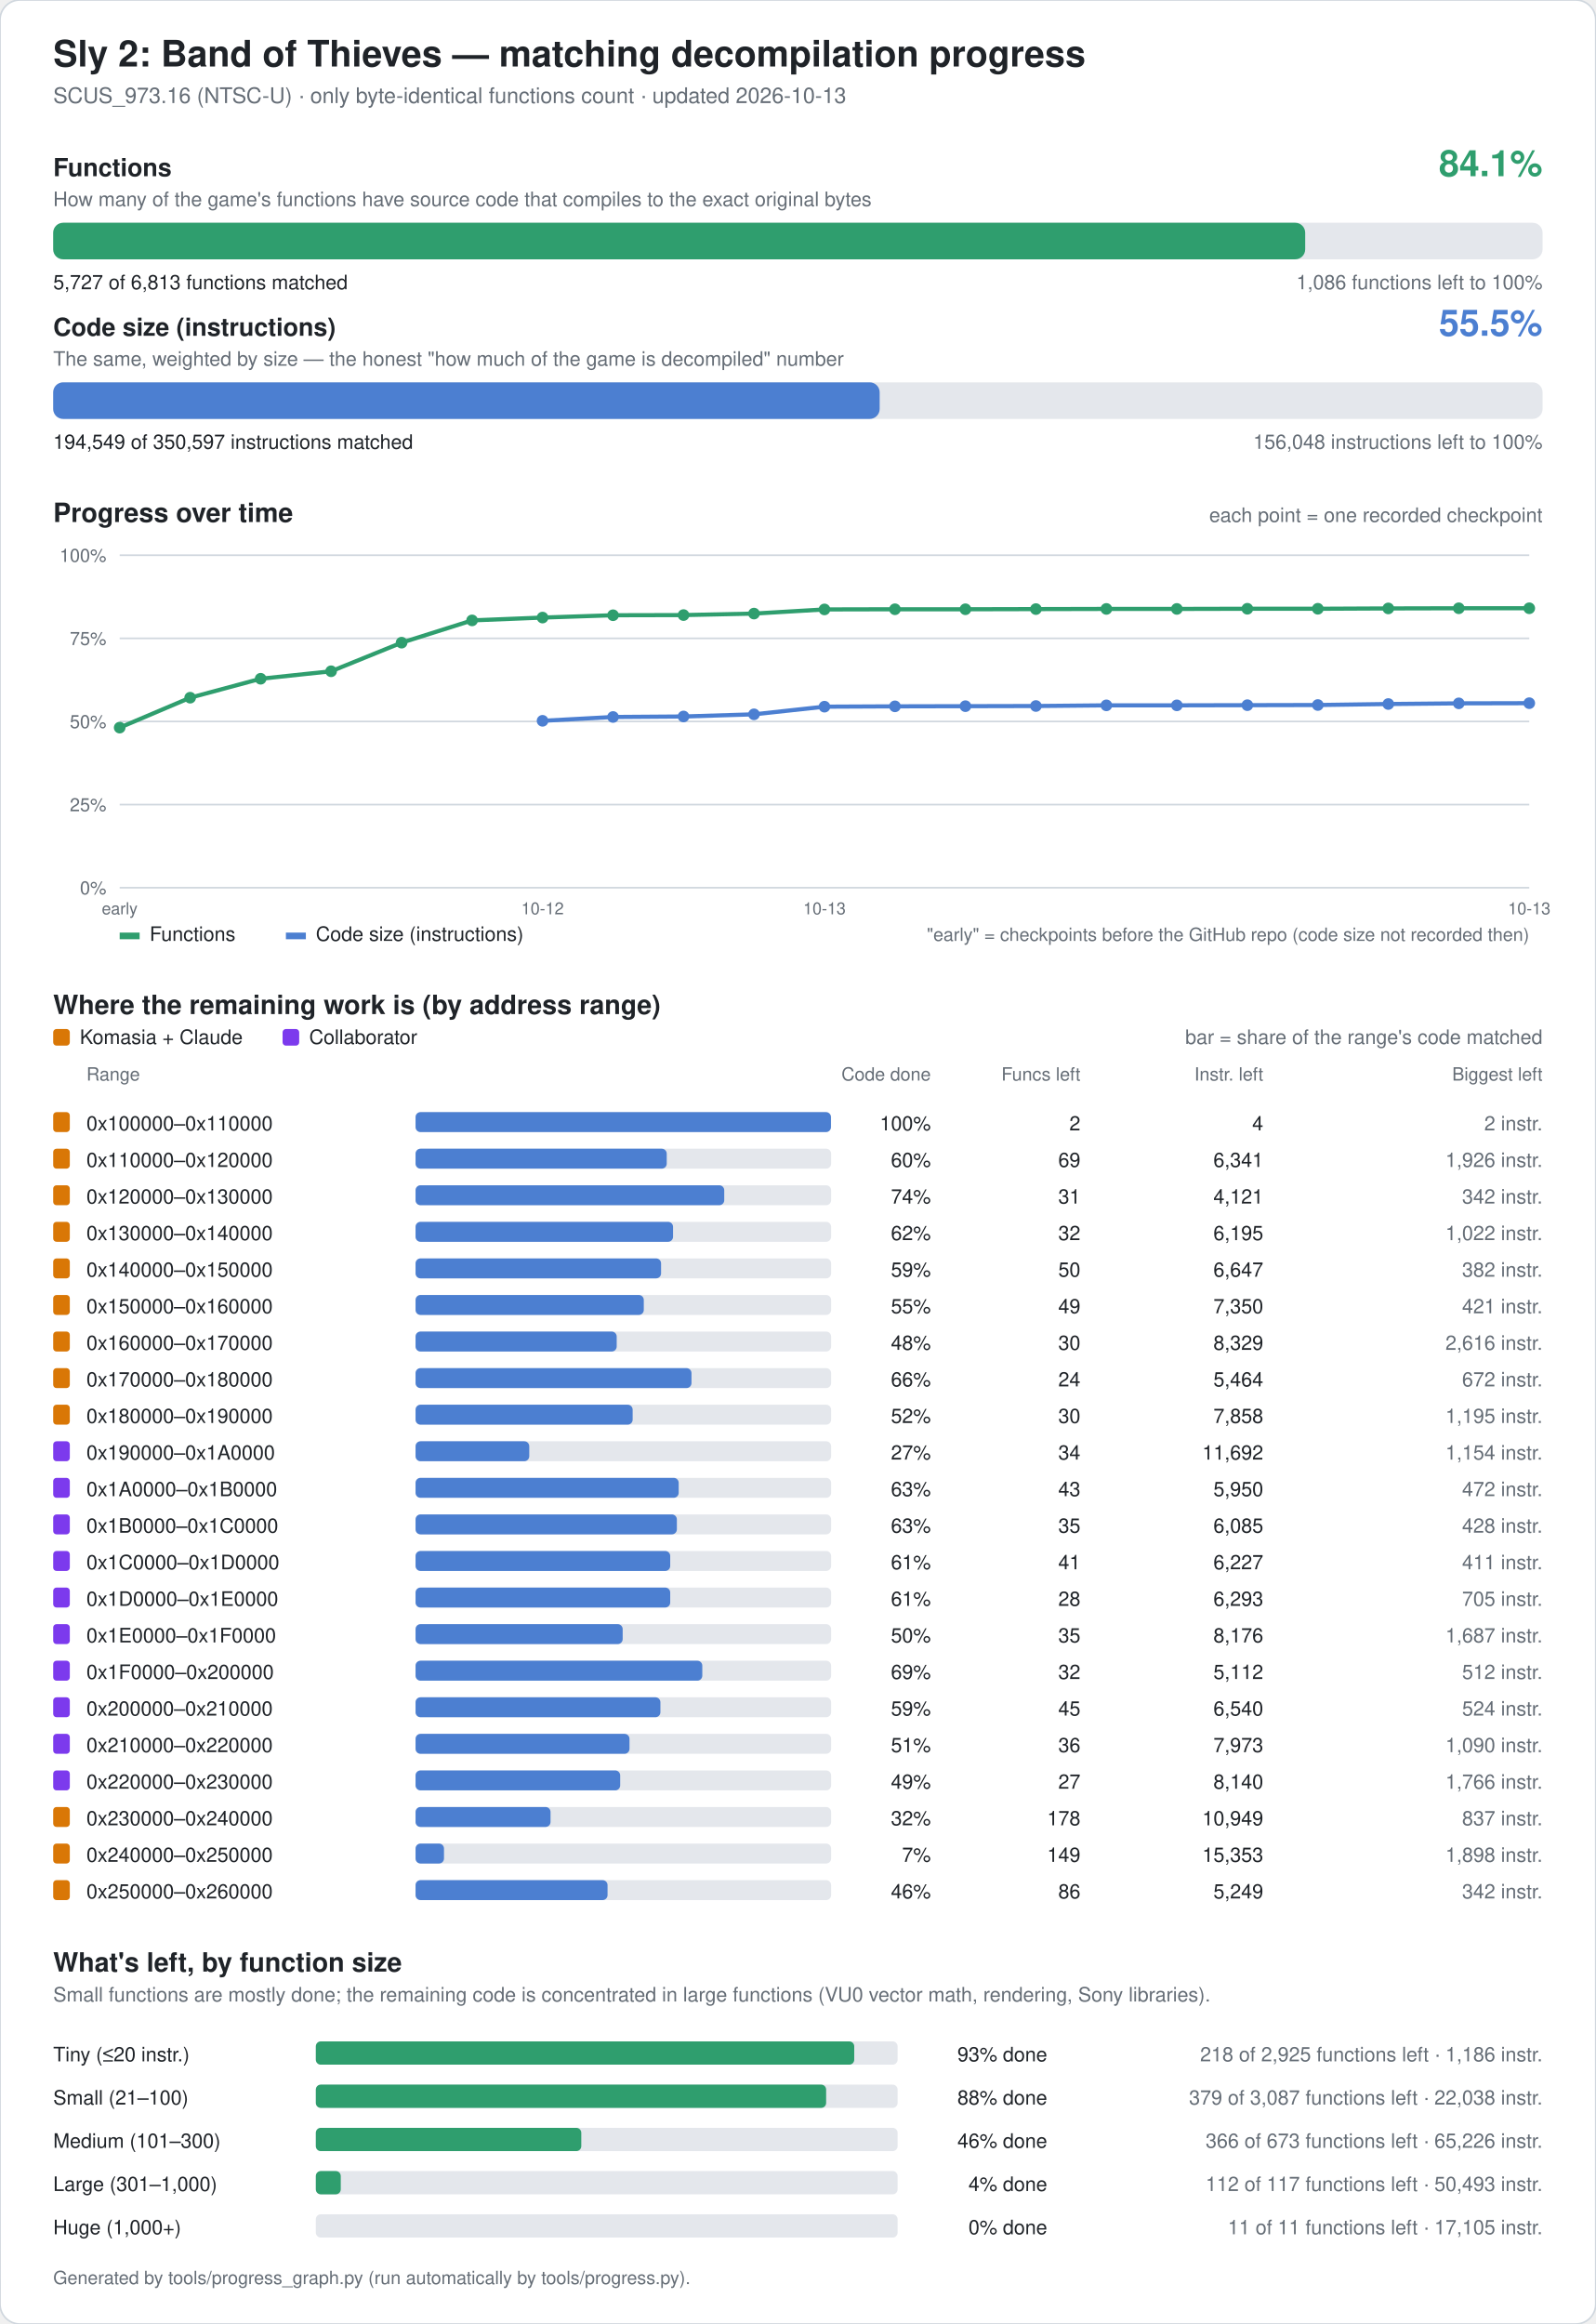
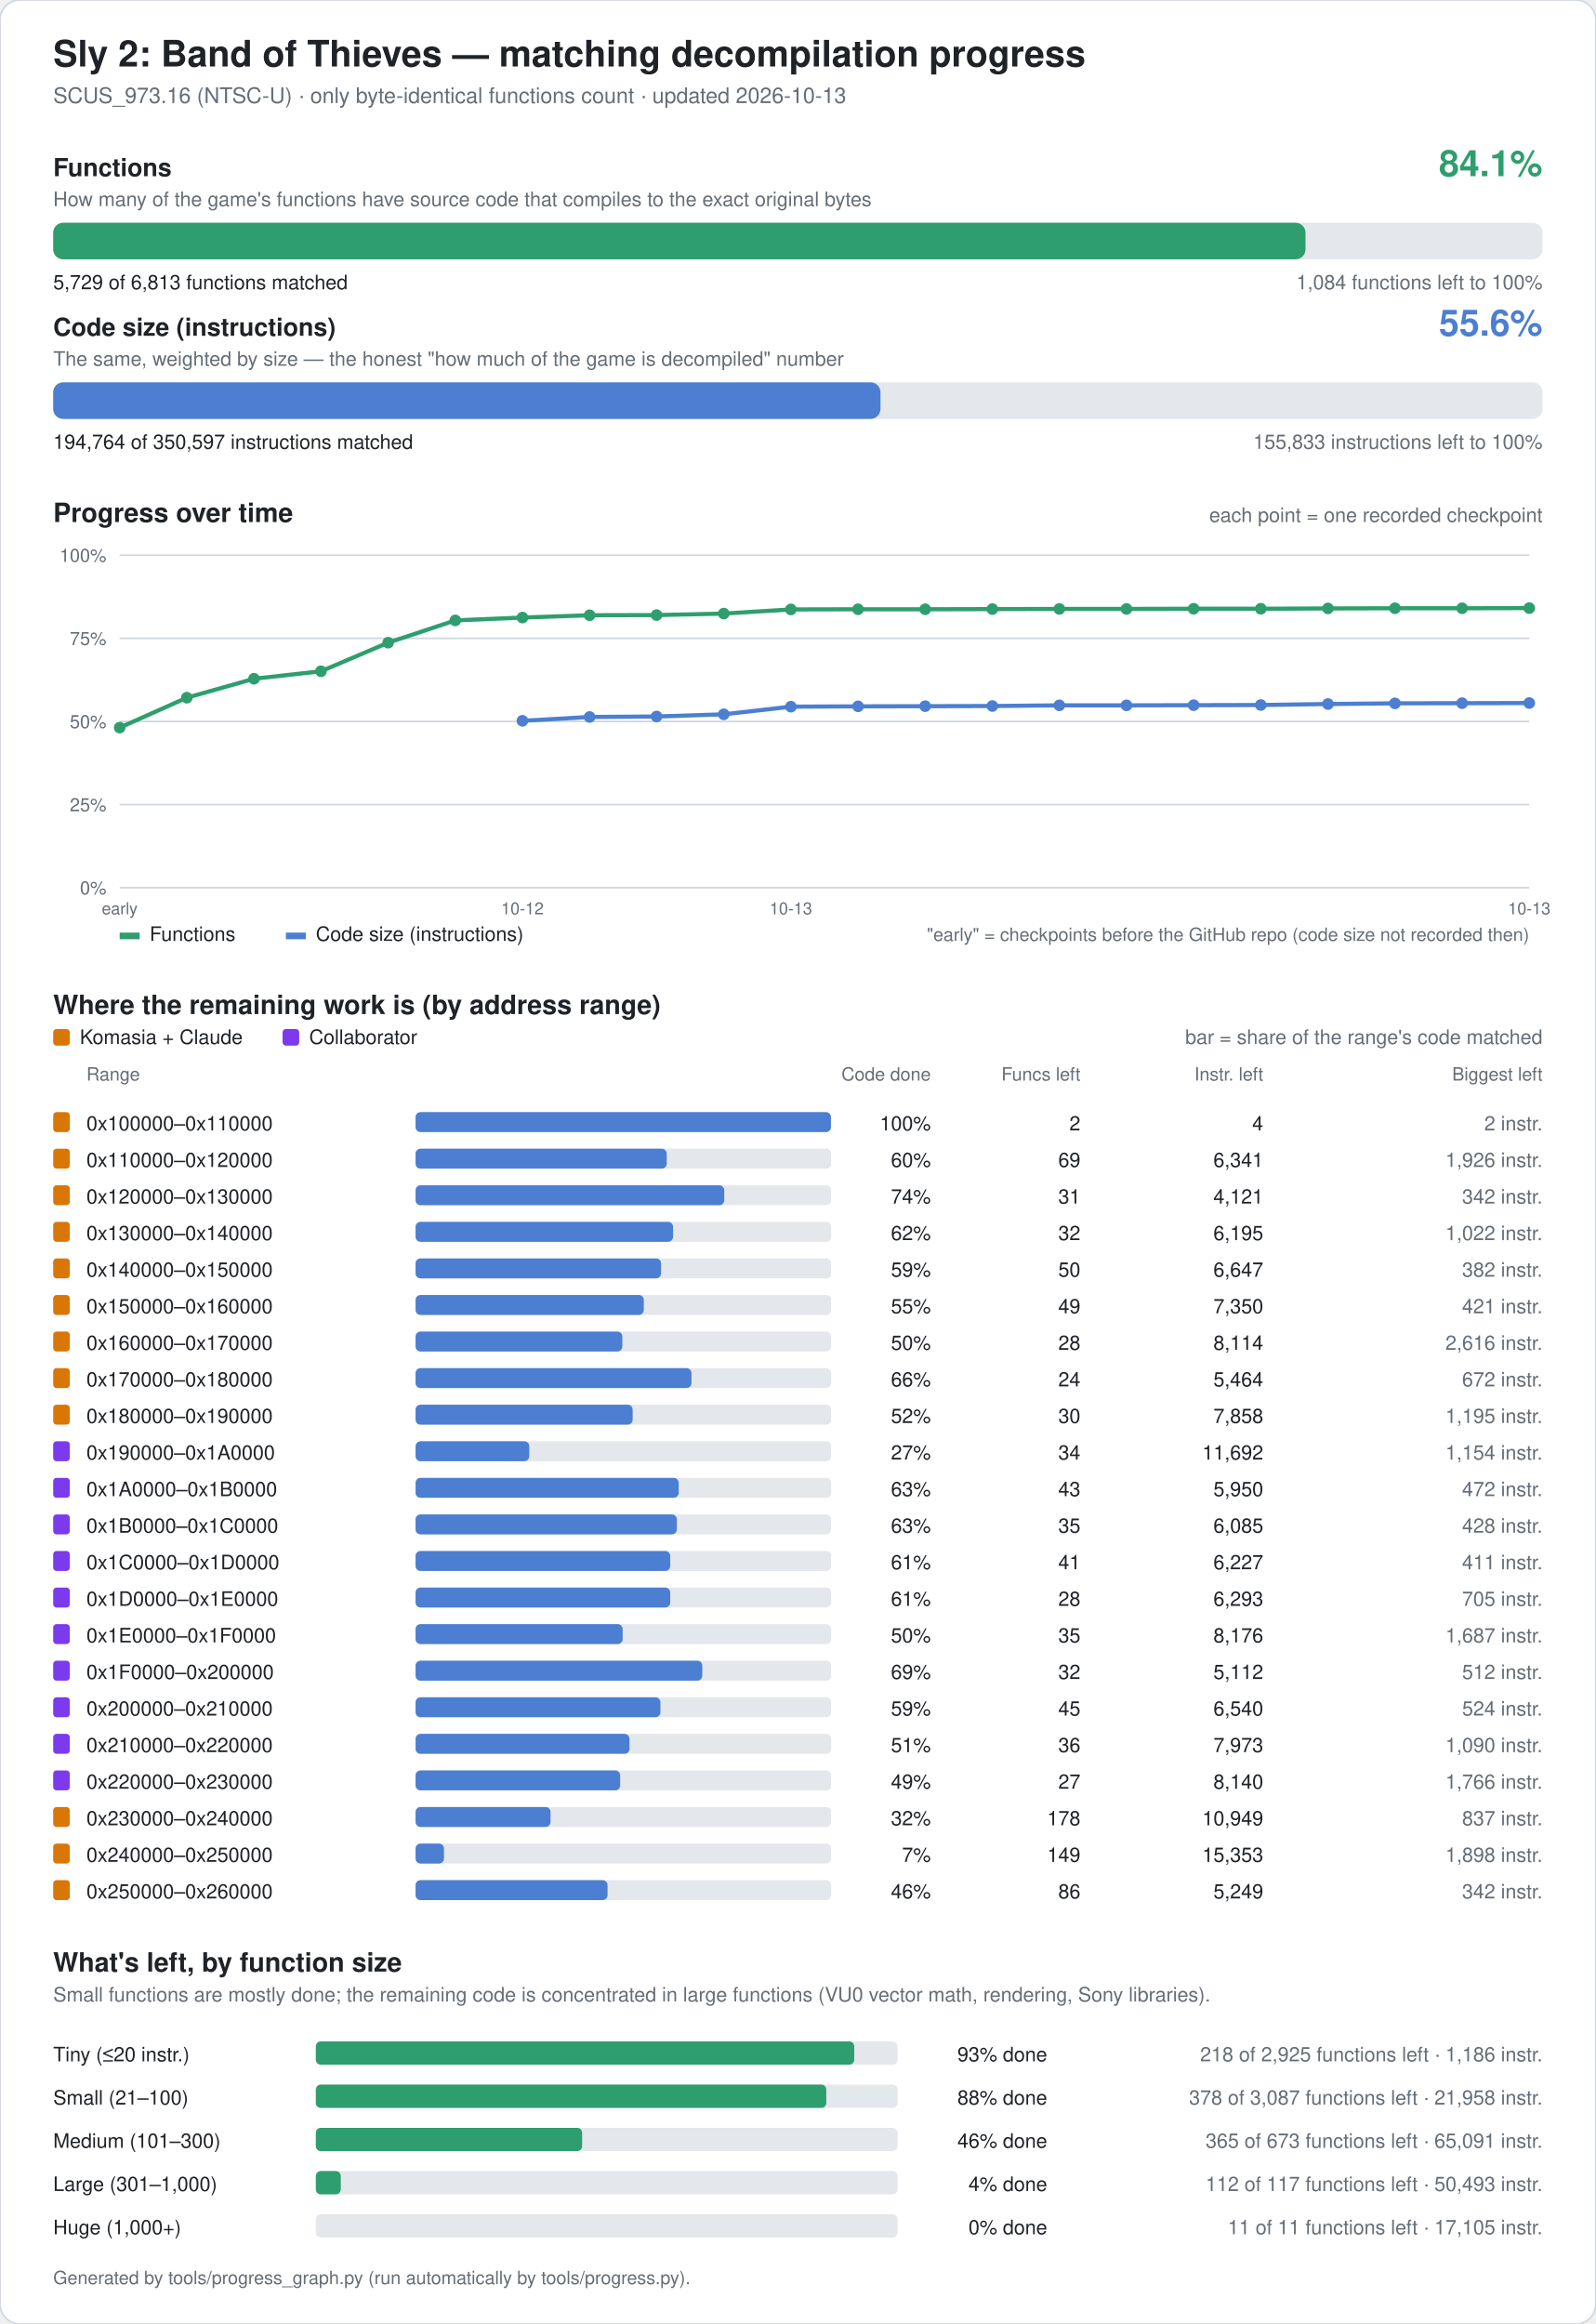
<svg xmlns="http://www.w3.org/2000/svg" width="960" height="1398" viewBox="0 0 960 1398" font-family="-apple-system,BlinkMacSystemFont,Segoe UI,Helvetica,Arial,sans-serif">
  <rect width="960" height="1398" rx="12" fill="#ffffff" stroke="#d0d7de" />
  <text x="32.0" y="40.0" font-size="22" fill="#1f2328" text-anchor="start" font-weight="bold">Sly 2: Band of Thieves — matching decompilation progress</text>
  <text x="32.0" y="62.0" font-size="13" fill="#656d76" text-anchor="start" font-weight="normal">SCUS_973.16 (NTSC-U) · only byte-identical functions count · updated 2026-10-13</text>
  <text x="32.0" y="106.0" font-size="15" fill="#1f2328" text-anchor="start" font-weight="bold">Functions</text>
  <text x="928.0" y="106.0" font-size="22" fill="#2f9e6e" text-anchor="end" font-weight="bold">84.1%</text>
  <text x="32.0" y="124.0" font-size="12" fill="#656d76" text-anchor="start" font-weight="normal">How many of the game's functions have source code that compiles to the exact original bytes</text>
  <rect x="32" y="134" width="896" height="22" rx="6" fill="#e4e7ec" />
-   <rect x="32" y="134" width="753.2" height="22" rx="6" fill="#2f9e6e" />
-   <text x="32.0" y="174.0" font-size="12" fill="#1f2328" text-anchor="start" font-weight="normal">5,727 of 6,813 functions matched</text>
-   <text x="928.0" y="174.0" font-size="12" fill="#656d76" text-anchor="end" font-weight="normal">1,086 functions left to 100%</text>
+   <rect x="32" y="134" width="753.4" height="22" rx="6" fill="#2f9e6e" />
+   <text x="32.0" y="174.0" font-size="12" fill="#1f2328" text-anchor="start" font-weight="normal">5,729 of 6,813 functions matched</text>
+   <text x="928.0" y="174.0" font-size="12" fill="#656d76" text-anchor="end" font-weight="normal">1,084 functions left to 100%</text>
  <text x="32.0" y="202.0" font-size="15" fill="#1f2328" text-anchor="start" font-weight="bold">Code size (instructions)</text>
-   <text x="928.0" y="202.0" font-size="22" fill="#4c7fd1" text-anchor="end" font-weight="bold">55.5%</text>
+   <text x="928.0" y="202.0" font-size="22" fill="#4c7fd1" text-anchor="end" font-weight="bold">55.6%</text>
  <text x="32.0" y="220.0" font-size="12" fill="#656d76" text-anchor="start" font-weight="normal">The same, weighted by size — the honest "how much of the game is decompiled" number</text>
  <rect x="32" y="230" width="896" height="22" rx="6" fill="#e4e7ec" />
-   <rect x="32" y="230" width="497.2" height="22" rx="6" fill="#4c7fd1" />
-   <text x="32.0" y="270.0" font-size="12" fill="#1f2328" text-anchor="start" font-weight="normal">194,549 of 350,597 instructions matched</text>
-   <text x="928.0" y="270.0" font-size="12" fill="#656d76" text-anchor="end" font-weight="normal">156,048 instructions left to 100%</text>
+   <rect x="32" y="230" width="497.7" height="22" rx="6" fill="#4c7fd1" />
+   <text x="32.0" y="270.0" font-size="12" fill="#1f2328" text-anchor="start" font-weight="normal">194,764 of 350,597 instructions matched</text>
+   <text x="928.0" y="270.0" font-size="12" fill="#656d76" text-anchor="end" font-weight="normal">155,833 instructions left to 100%</text>
  <text x="32.0" y="314.0" font-size="16" fill="#1f2328" text-anchor="start" font-weight="bold">Progress over time</text>
  <text x="928.0" y="314.0" font-size="12" fill="#656d76" text-anchor="end" font-weight="normal">each point = one recorded checkpoint</text>
  <line x1="72" y1="534.0" x2="920" y2="534.0" stroke="#d0d7de" stroke-width="1" />
  <text x="64.0" y="538.0" font-size="11" fill="#656d76" text-anchor="end" font-weight="normal">0%</text>
  <line x1="72" y1="484.0" x2="920" y2="484.0" stroke="#d0d7de" stroke-width="1" />
  <text x="64.0" y="488.0" font-size="11" fill="#656d76" text-anchor="end" font-weight="normal">25%</text>
  <line x1="72" y1="434.0" x2="920" y2="434.0" stroke="#d0d7de" stroke-width="1" />
  <text x="64.0" y="438.0" font-size="11" fill="#656d76" text-anchor="end" font-weight="normal">50%</text>
  <line x1="72" y1="384.0" x2="920" y2="384.0" stroke="#d0d7de" stroke-width="1" />
  <text x="64.0" y="388.0" font-size="11" fill="#656d76" text-anchor="end" font-weight="normal">75%</text>
  <line x1="72" y1="334.0" x2="920" y2="334.0" stroke="#d0d7de" stroke-width="1" />
  <text x="64.0" y="338.0" font-size="11" fill="#656d76" text-anchor="end" font-weight="normal">100%</text>
-   <polyline fill="none" stroke="#2f9e6e" stroke-width="2.5" stroke-linejoin="round" points="72.0,437.7 114.4,419.7 156.8,408.3 199.2,403.8 241.6,386.6 284.0,373.2 326.4,371.5 368.8,370.1 411.2,370.0 453.6,369.1 496.0,366.6 538.4,366.5 580.8,366.5 623.2,366.4 665.6,366.3 708.0,366.3 750.4,366.2 792.8,366.2 835.2,366.0 877.6,365.9 920.0,365.9" />
+   <polyline fill="none" stroke="#2f9e6e" stroke-width="2.5" stroke-linejoin="round" points="72.0,437.7 112.4,419.7 152.8,408.3 193.1,403.8 233.5,386.6 273.9,373.2 314.3,371.5 354.7,370.1 395.0,370.0 435.4,369.1 475.8,366.6 516.2,366.5 556.6,366.5 597.0,366.4 637.3,366.3 677.7,366.3 718.1,366.2 758.5,366.2 798.9,366.0 839.2,365.9 879.6,365.9 920.0,365.8" />
  <circle cx="72.0" cy="437.7" r="3.5" fill="#2f9e6e" />
-   <circle cx="114.4" cy="419.7" r="3.5" fill="#2f9e6e" />
-   <circle cx="156.8" cy="408.3" r="3.5" fill="#2f9e6e" />
-   <circle cx="199.2" cy="403.8" r="3.5" fill="#2f9e6e" />
-   <circle cx="241.6" cy="386.6" r="3.5" fill="#2f9e6e" />
-   <circle cx="284.0" cy="373.2" r="3.5" fill="#2f9e6e" />
-   <circle cx="326.4" cy="371.5" r="3.5" fill="#2f9e6e" />
-   <circle cx="368.8" cy="370.1" r="3.5" fill="#2f9e6e" />
-   <circle cx="411.2" cy="370.0" r="3.5" fill="#2f9e6e" />
-   <circle cx="453.6" cy="369.1" r="3.5" fill="#2f9e6e" />
-   <circle cx="496.0" cy="366.6" r="3.5" fill="#2f9e6e" />
-   <circle cx="538.4" cy="366.5" r="3.5" fill="#2f9e6e" />
-   <circle cx="580.8" cy="366.5" r="3.5" fill="#2f9e6e" />
-   <circle cx="623.2" cy="366.4" r="3.5" fill="#2f9e6e" />
-   <circle cx="665.6" cy="366.3" r="3.5" fill="#2f9e6e" />
-   <circle cx="708.0" cy="366.3" r="3.5" fill="#2f9e6e" />
-   <circle cx="750.4" cy="366.2" r="3.5" fill="#2f9e6e" />
-   <circle cx="792.8" cy="366.2" r="3.5" fill="#2f9e6e" />
-   <circle cx="835.2" cy="366.0" r="3.5" fill="#2f9e6e" />
-   <circle cx="877.6" cy="365.9" r="3.5" fill="#2f9e6e" />
-   <circle cx="920.0" cy="365.9" r="3.5" fill="#2f9e6e" />
-   <polyline fill="none" stroke="#4c7fd1" stroke-width="2.5" stroke-linejoin="round" points="326.4,433.6 368.8,431.3 411.2,431.0 453.6,429.7 496.0,425.1 538.4,424.9 580.8,424.8 623.2,424.7 665.6,424.3 708.0,424.3 750.4,424.2 792.8,424.1 835.2,423.5 877.6,423.1 920.0,423.0" />
-   <circle cx="326.4" cy="433.6" r="3.5" fill="#4c7fd1" />
-   <circle cx="368.8" cy="431.3" r="3.5" fill="#4c7fd1" />
-   <circle cx="411.2" cy="431.0" r="3.5" fill="#4c7fd1" />
-   <circle cx="453.6" cy="429.7" r="3.5" fill="#4c7fd1" />
-   <circle cx="496.0" cy="425.1" r="3.5" fill="#4c7fd1" />
-   <circle cx="538.4" cy="424.9" r="3.5" fill="#4c7fd1" />
-   <circle cx="580.8" cy="424.8" r="3.5" fill="#4c7fd1" />
-   <circle cx="623.2" cy="424.7" r="3.5" fill="#4c7fd1" />
-   <circle cx="665.6" cy="424.3" r="3.5" fill="#4c7fd1" />
-   <circle cx="708.0" cy="424.3" r="3.5" fill="#4c7fd1" />
-   <circle cx="750.4" cy="424.2" r="3.5" fill="#4c7fd1" />
-   <circle cx="792.8" cy="424.1" r="3.5" fill="#4c7fd1" />
-   <circle cx="835.2" cy="423.5" r="3.5" fill="#4c7fd1" />
-   <circle cx="877.6" cy="423.1" r="3.5" fill="#4c7fd1" />
-   <circle cx="920.0" cy="423.0" r="3.5" fill="#4c7fd1" />
+   <circle cx="112.4" cy="419.7" r="3.5" fill="#2f9e6e" />
+   <circle cx="152.8" cy="408.3" r="3.5" fill="#2f9e6e" />
+   <circle cx="193.1" cy="403.8" r="3.5" fill="#2f9e6e" />
+   <circle cx="233.5" cy="386.6" r="3.5" fill="#2f9e6e" />
+   <circle cx="273.9" cy="373.2" r="3.5" fill="#2f9e6e" />
+   <circle cx="314.3" cy="371.5" r="3.5" fill="#2f9e6e" />
+   <circle cx="354.7" cy="370.1" r="3.5" fill="#2f9e6e" />
+   <circle cx="395.0" cy="370.0" r="3.5" fill="#2f9e6e" />
+   <circle cx="435.4" cy="369.1" r="3.5" fill="#2f9e6e" />
+   <circle cx="475.8" cy="366.6" r="3.5" fill="#2f9e6e" />
+   <circle cx="516.2" cy="366.5" r="3.5" fill="#2f9e6e" />
+   <circle cx="556.6" cy="366.5" r="3.5" fill="#2f9e6e" />
+   <circle cx="597.0" cy="366.4" r="3.5" fill="#2f9e6e" />
+   <circle cx="637.3" cy="366.3" r="3.5" fill="#2f9e6e" />
+   <circle cx="677.7" cy="366.3" r="3.5" fill="#2f9e6e" />
+   <circle cx="718.1" cy="366.2" r="3.5" fill="#2f9e6e" />
+   <circle cx="758.5" cy="366.2" r="3.5" fill="#2f9e6e" />
+   <circle cx="798.9" cy="366.0" r="3.5" fill="#2f9e6e" />
+   <circle cx="839.2" cy="365.9" r="3.5" fill="#2f9e6e" />
+   <circle cx="879.6" cy="365.9" r="3.5" fill="#2f9e6e" />
+   <circle cx="920.0" cy="365.8" r="3.5" fill="#2f9e6e" />
+   <polyline fill="none" stroke="#4c7fd1" stroke-width="2.5" stroke-linejoin="round" points="314.3,433.6 354.7,431.3 395.0,431.0 435.4,429.7 475.8,425.1 516.2,424.9 556.6,424.8 597.0,424.7 637.3,424.3 677.7,424.3 718.1,424.2 758.5,424.1 798.9,423.5 839.2,423.1 879.6,423.0 920.0,422.9" />
+   <circle cx="314.3" cy="433.6" r="3.5" fill="#4c7fd1" />
+   <circle cx="354.7" cy="431.3" r="3.5" fill="#4c7fd1" />
+   <circle cx="395.0" cy="431.0" r="3.5" fill="#4c7fd1" />
+   <circle cx="435.4" cy="429.7" r="3.5" fill="#4c7fd1" />
+   <circle cx="475.8" cy="425.1" r="3.5" fill="#4c7fd1" />
+   <circle cx="516.2" cy="424.9" r="3.5" fill="#4c7fd1" />
+   <circle cx="556.6" cy="424.8" r="3.5" fill="#4c7fd1" />
+   <circle cx="597.0" cy="424.7" r="3.5" fill="#4c7fd1" />
+   <circle cx="637.3" cy="424.3" r="3.5" fill="#4c7fd1" />
+   <circle cx="677.7" cy="424.3" r="3.5" fill="#4c7fd1" />
+   <circle cx="718.1" cy="424.2" r="3.5" fill="#4c7fd1" />
+   <circle cx="758.5" cy="424.1" r="3.5" fill="#4c7fd1" />
+   <circle cx="798.9" cy="423.5" r="3.5" fill="#4c7fd1" />
+   <circle cx="839.2" cy="423.1" r="3.5" fill="#4c7fd1" />
+   <circle cx="879.6" cy="423.0" r="3.5" fill="#4c7fd1" />
+   <circle cx="920.0" cy="422.9" r="3.5" fill="#4c7fd1" />
  <text x="72.0" y="550.0" font-size="10" fill="#656d76" text-anchor="middle" font-weight="normal">early</text>
-   <text x="326.4" y="550.0" font-size="10" fill="#656d76" text-anchor="middle" font-weight="normal">10-12</text>
-   <text x="496.0" y="550.0" font-size="10" fill="#656d76" text-anchor="middle" font-weight="normal">10-13</text>
+   <text x="314.3" y="550.0" font-size="10" fill="#656d76" text-anchor="middle" font-weight="normal">10-12</text>
+   <text x="475.8" y="550.0" font-size="10" fill="#656d76" text-anchor="middle" font-weight="normal">10-13</text>
  <text x="920.0" y="550.0" font-size="10" fill="#656d76" text-anchor="middle" font-weight="normal">10-13</text>
  <rect x="72" y="561" width="12" height="4" fill="#2f9e6e" />
  <text x="90.0" y="566.0" font-size="12" fill="#1f2328" text-anchor="start" font-weight="normal">Functions</text>
  <rect x="172" y="561" width="12" height="4" fill="#4c7fd1" />
  <text x="190.0" y="566.0" font-size="12" fill="#1f2328" text-anchor="start" font-weight="normal">Code size (instructions)</text>
  <text x="920.0" y="566.0" font-size="11" fill="#656d76" text-anchor="end" font-weight="normal">"early" = checkpoints before the GitHub repo (code size not recorded then)</text>
  <text x="32.0" y="610.0" font-size="16" fill="#1f2328" text-anchor="start" font-weight="bold">Where the remaining work is (by address range)</text>
  <rect x="32" y="619" width="10" height="10" rx="2" fill="#d97706" />
  <text x="48.0" y="628.0" font-size="12" fill="#1f2328" text-anchor="start" font-weight="normal">Komasia + Claude</text>
  <rect x="170" y="619" width="10" height="10" rx="2" fill="#7c3aed" />
  <text x="186.0" y="628.0" font-size="12" fill="#1f2328" text-anchor="start" font-weight="normal">Collaborator</text>
  <text x="928.0" y="628.0" font-size="12" fill="#656d76" text-anchor="end" font-weight="normal">bar = share of the range's code matched</text>
  <text x="52.0" y="650.0" font-size="11" fill="#656d76" text-anchor="start" font-weight="normal">Range</text>
  <text x="560.0" y="650.0" font-size="11" fill="#656d76" text-anchor="end" font-weight="normal">Code done</text>
  <text x="650.0" y="650.0" font-size="11" fill="#656d76" text-anchor="end" font-weight="normal">Funcs left</text>
  <text x="760.0" y="650.0" font-size="11" fill="#656d76" text-anchor="end" font-weight="normal">Instr. left</text>
  <text x="928.0" y="650.0" font-size="11" fill="#656d76" text-anchor="end" font-weight="normal">Biggest left</text>
  <rect x="32" y="669" width="10" height="12" rx="2" fill="#d97706" />
  <text x="52.0" y="680.0" font-size="12" fill="#1f2328" text-anchor="start" font-weight="normal">0x100000–0x110000</text>
  <rect x="250" y="669" width="250" height="12" rx="3" fill="#e4e7ec" />
  <rect x="250" y="669" width="249.9" height="12" rx="3" fill="#4c7fd1" />
  <text x="560.0" y="680.0" font-size="12" fill="#1f2328" text-anchor="end" font-weight="normal">100%</text>
  <text x="650.0" y="680.0" font-size="12" fill="#1f2328" text-anchor="end" font-weight="normal">2</text>
  <text x="760.0" y="680.0" font-size="12" fill="#1f2328" text-anchor="end" font-weight="normal">4</text>
  <text x="928.0" y="680.0" font-size="12" fill="#656d76" text-anchor="end" font-weight="normal">2 instr.</text>
  <rect x="32" y="691" width="10" height="12" rx="2" fill="#d97706" />
  <text x="52.0" y="702.0" font-size="12" fill="#1f2328" text-anchor="start" font-weight="normal">0x110000–0x120000</text>
  <rect x="250" y="691" width="250" height="12" rx="3" fill="#e4e7ec" />
  <rect x="250" y="691" width="151.1" height="12" rx="3" fill="#4c7fd1" />
  <text x="560.0" y="702.0" font-size="12" fill="#1f2328" text-anchor="end" font-weight="normal">60%</text>
  <text x="650.0" y="702.0" font-size="12" fill="#1f2328" text-anchor="end" font-weight="normal">69</text>
  <text x="760.0" y="702.0" font-size="12" fill="#1f2328" text-anchor="end" font-weight="normal">6,341</text>
  <text x="928.0" y="702.0" font-size="12" fill="#656d76" text-anchor="end" font-weight="normal">1,926 instr.</text>
  <rect x="32" y="713" width="10" height="12" rx="2" fill="#d97706" />
  <text x="52.0" y="724.0" font-size="12" fill="#1f2328" text-anchor="start" font-weight="normal">0x120000–0x130000</text>
  <rect x="250" y="713" width="250" height="12" rx="3" fill="#e4e7ec" />
  <rect x="250" y="713" width="185.7" height="12" rx="3" fill="#4c7fd1" />
  <text x="560.0" y="724.0" font-size="12" fill="#1f2328" text-anchor="end" font-weight="normal">74%</text>
  <text x="650.0" y="724.0" font-size="12" fill="#1f2328" text-anchor="end" font-weight="normal">31</text>
  <text x="760.0" y="724.0" font-size="12" fill="#1f2328" text-anchor="end" font-weight="normal">4,121</text>
  <text x="928.0" y="724.0" font-size="12" fill="#656d76" text-anchor="end" font-weight="normal">342 instr.</text>
  <rect x="32" y="735" width="10" height="12" rx="2" fill="#d97706" />
  <text x="52.0" y="746.0" font-size="12" fill="#1f2328" text-anchor="start" font-weight="normal">0x130000–0x140000</text>
  <rect x="250" y="735" width="250" height="12" rx="3" fill="#e4e7ec" />
  <rect x="250" y="735" width="154.9" height="12" rx="3" fill="#4c7fd1" />
  <text x="560.0" y="746.0" font-size="12" fill="#1f2328" text-anchor="end" font-weight="normal">62%</text>
  <text x="650.0" y="746.0" font-size="12" fill="#1f2328" text-anchor="end" font-weight="normal">32</text>
  <text x="760.0" y="746.0" font-size="12" fill="#1f2328" text-anchor="end" font-weight="normal">6,195</text>
  <text x="928.0" y="746.0" font-size="12" fill="#656d76" text-anchor="end" font-weight="normal">1,022 instr.</text>
  <rect x="32" y="757" width="10" height="12" rx="2" fill="#d97706" />
  <text x="52.0" y="768.0" font-size="12" fill="#1f2328" text-anchor="start" font-weight="normal">0x140000–0x150000</text>
  <rect x="250" y="757" width="250" height="12" rx="3" fill="#e4e7ec" />
  <rect x="250" y="757" width="147.7" height="12" rx="3" fill="#4c7fd1" />
  <text x="560.0" y="768.0" font-size="12" fill="#1f2328" text-anchor="end" font-weight="normal">59%</text>
  <text x="650.0" y="768.0" font-size="12" fill="#1f2328" text-anchor="end" font-weight="normal">50</text>
  <text x="760.0" y="768.0" font-size="12" fill="#1f2328" text-anchor="end" font-weight="normal">6,647</text>
  <text x="928.0" y="768.0" font-size="12" fill="#656d76" text-anchor="end" font-weight="normal">382 instr.</text>
  <rect x="32" y="779" width="10" height="12" rx="2" fill="#d97706" />
  <text x="52.0" y="790.0" font-size="12" fill="#1f2328" text-anchor="start" font-weight="normal">0x150000–0x160000</text>
  <rect x="250" y="779" width="250" height="12" rx="3" fill="#e4e7ec" />
  <rect x="250" y="779" width="137.3" height="12" rx="3" fill="#4c7fd1" />
  <text x="560.0" y="790.0" font-size="12" fill="#1f2328" text-anchor="end" font-weight="normal">55%</text>
  <text x="650.0" y="790.0" font-size="12" fill="#1f2328" text-anchor="end" font-weight="normal">49</text>
  <text x="760.0" y="790.0" font-size="12" fill="#1f2328" text-anchor="end" font-weight="normal">7,350</text>
  <text x="928.0" y="790.0" font-size="12" fill="#656d76" text-anchor="end" font-weight="normal">421 instr.</text>
  <rect x="32" y="801" width="10" height="12" rx="2" fill="#d97706" />
  <text x="52.0" y="812.0" font-size="12" fill="#1f2328" text-anchor="start" font-weight="normal">0x160000–0x170000</text>
  <rect x="250" y="801" width="250" height="12" rx="3" fill="#e4e7ec" />
-   <rect x="250" y="801" width="121.0" height="12" rx="3" fill="#4c7fd1" />
-   <text x="560.0" y="812.0" font-size="12" fill="#1f2328" text-anchor="end" font-weight="normal">48%</text>
-   <text x="650.0" y="812.0" font-size="12" fill="#1f2328" text-anchor="end" font-weight="normal">30</text>
-   <text x="760.0" y="812.0" font-size="12" fill="#1f2328" text-anchor="end" font-weight="normal">8,329</text>
+   <rect x="250" y="801" width="124.4" height="12" rx="3" fill="#4c7fd1" />
+   <text x="560.0" y="812.0" font-size="12" fill="#1f2328" text-anchor="end" font-weight="normal">50%</text>
+   <text x="650.0" y="812.0" font-size="12" fill="#1f2328" text-anchor="end" font-weight="normal">28</text>
+   <text x="760.0" y="812.0" font-size="12" fill="#1f2328" text-anchor="end" font-weight="normal">8,114</text>
  <text x="928.0" y="812.0" font-size="12" fill="#656d76" text-anchor="end" font-weight="normal">2,616 instr.</text>
  <rect x="32" y="823" width="10" height="12" rx="2" fill="#d97706" />
  <text x="52.0" y="834.0" font-size="12" fill="#1f2328" text-anchor="start" font-weight="normal">0x170000–0x180000</text>
  <rect x="250" y="823" width="250" height="12" rx="3" fill="#e4e7ec" />
  <rect x="250" y="823" width="166.0" height="12" rx="3" fill="#4c7fd1" />
  <text x="560.0" y="834.0" font-size="12" fill="#1f2328" text-anchor="end" font-weight="normal">66%</text>
  <text x="650.0" y="834.0" font-size="12" fill="#1f2328" text-anchor="end" font-weight="normal">24</text>
  <text x="760.0" y="834.0" font-size="12" fill="#1f2328" text-anchor="end" font-weight="normal">5,464</text>
  <text x="928.0" y="834.0" font-size="12" fill="#656d76" text-anchor="end" font-weight="normal">672 instr.</text>
  <rect x="32" y="845" width="10" height="12" rx="2" fill="#d97706" />
  <text x="52.0" y="856.0" font-size="12" fill="#1f2328" text-anchor="start" font-weight="normal">0x180000–0x190000</text>
  <rect x="250" y="845" width="250" height="12" rx="3" fill="#e4e7ec" />
  <rect x="250" y="845" width="130.6" height="12" rx="3" fill="#4c7fd1" />
  <text x="560.0" y="856.0" font-size="12" fill="#1f2328" text-anchor="end" font-weight="normal">52%</text>
  <text x="650.0" y="856.0" font-size="12" fill="#1f2328" text-anchor="end" font-weight="normal">30</text>
  <text x="760.0" y="856.0" font-size="12" fill="#1f2328" text-anchor="end" font-weight="normal">7,858</text>
  <text x="928.0" y="856.0" font-size="12" fill="#656d76" text-anchor="end" font-weight="normal">1,195 instr.</text>
  <rect x="32" y="867" width="10" height="12" rx="2" fill="#7c3aed" />
  <text x="52.0" y="878.0" font-size="12" fill="#1f2328" text-anchor="start" font-weight="normal">0x190000–0x1A0000</text>
  <rect x="250" y="867" width="250" height="12" rx="3" fill="#e4e7ec" />
  <rect x="250" y="867" width="68.4" height="12" rx="3" fill="#4c7fd1" />
  <text x="560.0" y="878.0" font-size="12" fill="#1f2328" text-anchor="end" font-weight="normal">27%</text>
  <text x="650.0" y="878.0" font-size="12" fill="#1f2328" text-anchor="end" font-weight="normal">34</text>
  <text x="760.0" y="878.0" font-size="12" fill="#1f2328" text-anchor="end" font-weight="normal">11,692</text>
  <text x="928.0" y="878.0" font-size="12" fill="#656d76" text-anchor="end" font-weight="normal">1,154 instr.</text>
  <rect x="32" y="889" width="10" height="12" rx="2" fill="#7c3aed" />
  <text x="52.0" y="900.0" font-size="12" fill="#1f2328" text-anchor="start" font-weight="normal">0x1A0000–0x1B0000</text>
  <rect x="250" y="889" width="250" height="12" rx="3" fill="#e4e7ec" />
  <rect x="250" y="889" width="158.3" height="12" rx="3" fill="#4c7fd1" />
  <text x="560.0" y="900.0" font-size="12" fill="#1f2328" text-anchor="end" font-weight="normal">63%</text>
  <text x="650.0" y="900.0" font-size="12" fill="#1f2328" text-anchor="end" font-weight="normal">43</text>
  <text x="760.0" y="900.0" font-size="12" fill="#1f2328" text-anchor="end" font-weight="normal">5,950</text>
  <text x="928.0" y="900.0" font-size="12" fill="#656d76" text-anchor="end" font-weight="normal">472 instr.</text>
  <rect x="32" y="911" width="10" height="12" rx="2" fill="#7c3aed" />
  <text x="52.0" y="922.0" font-size="12" fill="#1f2328" text-anchor="start" font-weight="normal">0x1B0000–0x1C0000</text>
  <rect x="250" y="911" width="250" height="12" rx="3" fill="#e4e7ec" />
  <rect x="250" y="911" width="157.2" height="12" rx="3" fill="#4c7fd1" />
  <text x="560.0" y="922.0" font-size="12" fill="#1f2328" text-anchor="end" font-weight="normal">63%</text>
  <text x="650.0" y="922.0" font-size="12" fill="#1f2328" text-anchor="end" font-weight="normal">35</text>
  <text x="760.0" y="922.0" font-size="12" fill="#1f2328" text-anchor="end" font-weight="normal">6,085</text>
  <text x="928.0" y="922.0" font-size="12" fill="#656d76" text-anchor="end" font-weight="normal">428 instr.</text>
  <rect x="32" y="933" width="10" height="12" rx="2" fill="#7c3aed" />
  <text x="52.0" y="944.0" font-size="12" fill="#1f2328" text-anchor="start" font-weight="normal">0x1C0000–0x1D0000</text>
  <rect x="250" y="933" width="250" height="12" rx="3" fill="#e4e7ec" />
  <rect x="250" y="933" width="153.2" height="12" rx="3" fill="#4c7fd1" />
  <text x="560.0" y="944.0" font-size="12" fill="#1f2328" text-anchor="end" font-weight="normal">61%</text>
  <text x="650.0" y="944.0" font-size="12" fill="#1f2328" text-anchor="end" font-weight="normal">41</text>
  <text x="760.0" y="944.0" font-size="12" fill="#1f2328" text-anchor="end" font-weight="normal">6,227</text>
  <text x="928.0" y="944.0" font-size="12" fill="#656d76" text-anchor="end" font-weight="normal">411 instr.</text>
  <rect x="32" y="955" width="10" height="12" rx="2" fill="#7c3aed" />
  <text x="52.0" y="966.0" font-size="12" fill="#1f2328" text-anchor="start" font-weight="normal">0x1D0000–0x1E0000</text>
  <rect x="250" y="955" width="250" height="12" rx="3" fill="#e4e7ec" />
  <rect x="250" y="955" width="153.2" height="12" rx="3" fill="#4c7fd1" />
  <text x="560.0" y="966.0" font-size="12" fill="#1f2328" text-anchor="end" font-weight="normal">61%</text>
  <text x="650.0" y="966.0" font-size="12" fill="#1f2328" text-anchor="end" font-weight="normal">28</text>
  <text x="760.0" y="966.0" font-size="12" fill="#1f2328" text-anchor="end" font-weight="normal">6,293</text>
  <text x="928.0" y="966.0" font-size="12" fill="#656d76" text-anchor="end" font-weight="normal">705 instr.</text>
  <rect x="32" y="977" width="10" height="12" rx="2" fill="#7c3aed" />
  <text x="52.0" y="988.0" font-size="12" fill="#1f2328" text-anchor="start" font-weight="normal">0x1E0000–0x1F0000</text>
  <rect x="250" y="977" width="250" height="12" rx="3" fill="#e4e7ec" />
  <rect x="250" y="977" width="124.6" height="12" rx="3" fill="#4c7fd1" />
  <text x="560.0" y="988.0" font-size="12" fill="#1f2328" text-anchor="end" font-weight="normal">50%</text>
  <text x="650.0" y="988.0" font-size="12" fill="#1f2328" text-anchor="end" font-weight="normal">35</text>
  <text x="760.0" y="988.0" font-size="12" fill="#1f2328" text-anchor="end" font-weight="normal">8,176</text>
  <text x="928.0" y="988.0" font-size="12" fill="#656d76" text-anchor="end" font-weight="normal">1,687 instr.</text>
  <rect x="32" y="999" width="10" height="12" rx="2" fill="#7c3aed" />
  <text x="52.0" y="1010.0" font-size="12" fill="#1f2328" text-anchor="start" font-weight="normal">0x1F0000–0x200000</text>
  <rect x="250" y="999" width="250" height="12" rx="3" fill="#e4e7ec" />
  <rect x="250" y="999" width="172.5" height="12" rx="3" fill="#4c7fd1" />
  <text x="560.0" y="1010.0" font-size="12" fill="#1f2328" text-anchor="end" font-weight="normal">69%</text>
  <text x="650.0" y="1010.0" font-size="12" fill="#1f2328" text-anchor="end" font-weight="normal">32</text>
  <text x="760.0" y="1010.0" font-size="12" fill="#1f2328" text-anchor="end" font-weight="normal">5,112</text>
  <text x="928.0" y="1010.0" font-size="12" fill="#656d76" text-anchor="end" font-weight="normal">512 instr.</text>
  <rect x="32" y="1021" width="10" height="12" rx="2" fill="#7c3aed" />
  <text x="52.0" y="1032.0" font-size="12" fill="#1f2328" text-anchor="start" font-weight="normal">0x200000–0x210000</text>
  <rect x="250" y="1021" width="250" height="12" rx="3" fill="#e4e7ec" />
  <rect x="250" y="1021" width="147.3" height="12" rx="3" fill="#4c7fd1" />
  <text x="560.0" y="1032.0" font-size="12" fill="#1f2328" text-anchor="end" font-weight="normal">59%</text>
  <text x="650.0" y="1032.0" font-size="12" fill="#1f2328" text-anchor="end" font-weight="normal">45</text>
  <text x="760.0" y="1032.0" font-size="12" fill="#1f2328" text-anchor="end" font-weight="normal">6,540</text>
  <text x="928.0" y="1032.0" font-size="12" fill="#656d76" text-anchor="end" font-weight="normal">524 instr.</text>
  <rect x="32" y="1043" width="10" height="12" rx="2" fill="#7c3aed" />
  <text x="52.0" y="1054.0" font-size="12" fill="#1f2328" text-anchor="start" font-weight="normal">0x210000–0x220000</text>
  <rect x="250" y="1043" width="250" height="12" rx="3" fill="#e4e7ec" />
  <rect x="250" y="1043" width="128.7" height="12" rx="3" fill="#4c7fd1" />
  <text x="560.0" y="1054.0" font-size="12" fill="#1f2328" text-anchor="end" font-weight="normal">51%</text>
  <text x="650.0" y="1054.0" font-size="12" fill="#1f2328" text-anchor="end" font-weight="normal">36</text>
  <text x="760.0" y="1054.0" font-size="12" fill="#1f2328" text-anchor="end" font-weight="normal">7,973</text>
  <text x="928.0" y="1054.0" font-size="12" fill="#656d76" text-anchor="end" font-weight="normal">1,090 instr.</text>
  <rect x="32" y="1065" width="10" height="12" rx="2" fill="#7c3aed" />
  <text x="52.0" y="1076.0" font-size="12" fill="#1f2328" text-anchor="start" font-weight="normal">0x220000–0x230000</text>
  <rect x="250" y="1065" width="250" height="12" rx="3" fill="#e4e7ec" />
  <rect x="250" y="1065" width="123.1" height="12" rx="3" fill="#4c7fd1" />
  <text x="560.0" y="1076.0" font-size="12" fill="#1f2328" text-anchor="end" font-weight="normal">49%</text>
  <text x="650.0" y="1076.0" font-size="12" fill="#1f2328" text-anchor="end" font-weight="normal">27</text>
  <text x="760.0" y="1076.0" font-size="12" fill="#1f2328" text-anchor="end" font-weight="normal">8,140</text>
  <text x="928.0" y="1076.0" font-size="12" fill="#656d76" text-anchor="end" font-weight="normal">1,766 instr.</text>
  <rect x="32" y="1087" width="10" height="12" rx="2" fill="#d97706" />
  <text x="52.0" y="1098.0" font-size="12" fill="#1f2328" text-anchor="start" font-weight="normal">0x230000–0x240000</text>
  <rect x="250" y="1087" width="250" height="12" rx="3" fill="#e4e7ec" />
  <rect x="250" y="1087" width="81.2" height="12" rx="3" fill="#4c7fd1" />
  <text x="560.0" y="1098.0" font-size="12" fill="#1f2328" text-anchor="end" font-weight="normal">32%</text>
  <text x="650.0" y="1098.0" font-size="12" fill="#1f2328" text-anchor="end" font-weight="normal">178</text>
  <text x="760.0" y="1098.0" font-size="12" fill="#1f2328" text-anchor="end" font-weight="normal">10,949</text>
  <text x="928.0" y="1098.0" font-size="12" fill="#656d76" text-anchor="end" font-weight="normal">837 instr.</text>
  <rect x="32" y="1109" width="10" height="12" rx="2" fill="#d97706" />
  <text x="52.0" y="1120.0" font-size="12" fill="#1f2328" text-anchor="start" font-weight="normal">0x240000–0x250000</text>
  <rect x="250" y="1109" width="250" height="12" rx="3" fill="#e4e7ec" />
  <rect x="250" y="1109" width="17.1" height="12" rx="3" fill="#4c7fd1" />
  <text x="560.0" y="1120.0" font-size="12" fill="#1f2328" text-anchor="end" font-weight="normal">7%</text>
  <text x="650.0" y="1120.0" font-size="12" fill="#1f2328" text-anchor="end" font-weight="normal">149</text>
  <text x="760.0" y="1120.0" font-size="12" fill="#1f2328" text-anchor="end" font-weight="normal">15,353</text>
  <text x="928.0" y="1120.0" font-size="12" fill="#656d76" text-anchor="end" font-weight="normal">1,898 instr.</text>
  <rect x="32" y="1131" width="10" height="12" rx="2" fill="#d97706" />
  <text x="52.0" y="1142.0" font-size="12" fill="#1f2328" text-anchor="start" font-weight="normal">0x250000–0x260000</text>
  <rect x="250" y="1131" width="250" height="12" rx="3" fill="#e4e7ec" />
  <rect x="250" y="1131" width="115.5" height="12" rx="3" fill="#4c7fd1" />
  <text x="560.0" y="1142.0" font-size="12" fill="#1f2328" text-anchor="end" font-weight="normal">46%</text>
  <text x="650.0" y="1142.0" font-size="12" fill="#1f2328" text-anchor="end" font-weight="normal">86</text>
  <text x="760.0" y="1142.0" font-size="12" fill="#1f2328" text-anchor="end" font-weight="normal">5,249</text>
  <text x="928.0" y="1142.0" font-size="12" fill="#656d76" text-anchor="end" font-weight="normal">342 instr.</text>
  <text x="32.0" y="1186.0" font-size="16" fill="#1f2328" text-anchor="start" font-weight="bold">What's left, by function size</text>
  <text x="32.0" y="1204.0" font-size="12" fill="#656d76" text-anchor="start" font-weight="normal">Small functions are mostly done; the remaining code is concentrated in large functions (VU0 vector math, rendering, Sony libraries).</text>
  <text x="32.0" y="1240.0" font-size="12" fill="#1f2328" text-anchor="start" font-weight="normal">Tiny (≤20 instr.)</text>
  <rect x="190" y="1228" width="350" height="14" rx="3" fill="#e4e7ec" />
  <rect x="190" y="1228" width="323.9" height="14" rx="3" fill="#2f9e6e" />
  <text x="630.0" y="1240.0" font-size="12" fill="#1f2328" text-anchor="end" font-weight="normal">93% done</text>
  <text x="928.0" y="1240.0" font-size="12" fill="#656d76" text-anchor="end" font-weight="normal">218 of 2,925 functions left · 1,186 instr.</text>
  <text x="32.0" y="1266.0" font-size="12" fill="#1f2328" text-anchor="start" font-weight="normal">Small (21–100)</text>
  <rect x="190" y="1254" width="350" height="14" rx="3" fill="#e4e7ec" />
-   <rect x="190" y="1254" width="307.0" height="14" rx="3" fill="#2f9e6e" />
+   <rect x="190" y="1254" width="307.1" height="14" rx="3" fill="#2f9e6e" />
  <text x="630.0" y="1266.0" font-size="12" fill="#1f2328" text-anchor="end" font-weight="normal">88% done</text>
-   <text x="928.0" y="1266.0" font-size="12" fill="#656d76" text-anchor="end" font-weight="normal">379 of 3,087 functions left · 22,038 instr.</text>
+   <text x="928.0" y="1266.0" font-size="12" fill="#656d76" text-anchor="end" font-weight="normal">378 of 3,087 functions left · 21,958 instr.</text>
  <text x="32.0" y="1292.0" font-size="12" fill="#1f2328" text-anchor="start" font-weight="normal">Medium (101–300)</text>
  <rect x="190" y="1280" width="350" height="14" rx="3" fill="#e4e7ec" />
-   <rect x="190" y="1280" width="159.7" height="14" rx="3" fill="#2f9e6e" />
+   <rect x="190" y="1280" width="160.2" height="14" rx="3" fill="#2f9e6e" />
  <text x="630.0" y="1292.0" font-size="12" fill="#1f2328" text-anchor="end" font-weight="normal">46% done</text>
-   <text x="928.0" y="1292.0" font-size="12" fill="#656d76" text-anchor="end" font-weight="normal">366 of 673 functions left · 65,226 instr.</text>
+   <text x="928.0" y="1292.0" font-size="12" fill="#656d76" text-anchor="end" font-weight="normal">365 of 673 functions left · 65,091 instr.</text>
  <text x="32.0" y="1318.0" font-size="12" fill="#1f2328" text-anchor="start" font-weight="normal">Large (301–1,000)</text>
  <rect x="190" y="1306" width="350" height="14" rx="3" fill="#e4e7ec" />
  <rect x="190" y="1306" width="15.0" height="14" rx="3" fill="#2f9e6e" />
  <text x="630.0" y="1318.0" font-size="12" fill="#1f2328" text-anchor="end" font-weight="normal">4% done</text>
  <text x="928.0" y="1318.0" font-size="12" fill="#656d76" text-anchor="end" font-weight="normal">112 of 117 functions left · 50,493 instr.</text>
  <text x="32.0" y="1344.0" font-size="12" fill="#1f2328" text-anchor="start" font-weight="normal">Huge (1,000+)</text>
  <rect x="190" y="1332" width="350" height="14" rx="3" fill="#e4e7ec" />
  <rect x="190" y="1332" width="0.0" height="14" rx="3" fill="#2f9e6e" />
  <text x="630.0" y="1344.0" font-size="12" fill="#1f2328" text-anchor="end" font-weight="normal">0% done</text>
  <text x="928.0" y="1344.0" font-size="12" fill="#656d76" text-anchor="end" font-weight="normal">11 of 11 functions left · 17,105 instr.</text>
  <text x="32.0" y="1374.0" font-size="11" fill="#656d76" text-anchor="start" font-weight="normal">Generated by tools/progress_graph.py (run automatically by tools/progress.py).</text>
</svg>
